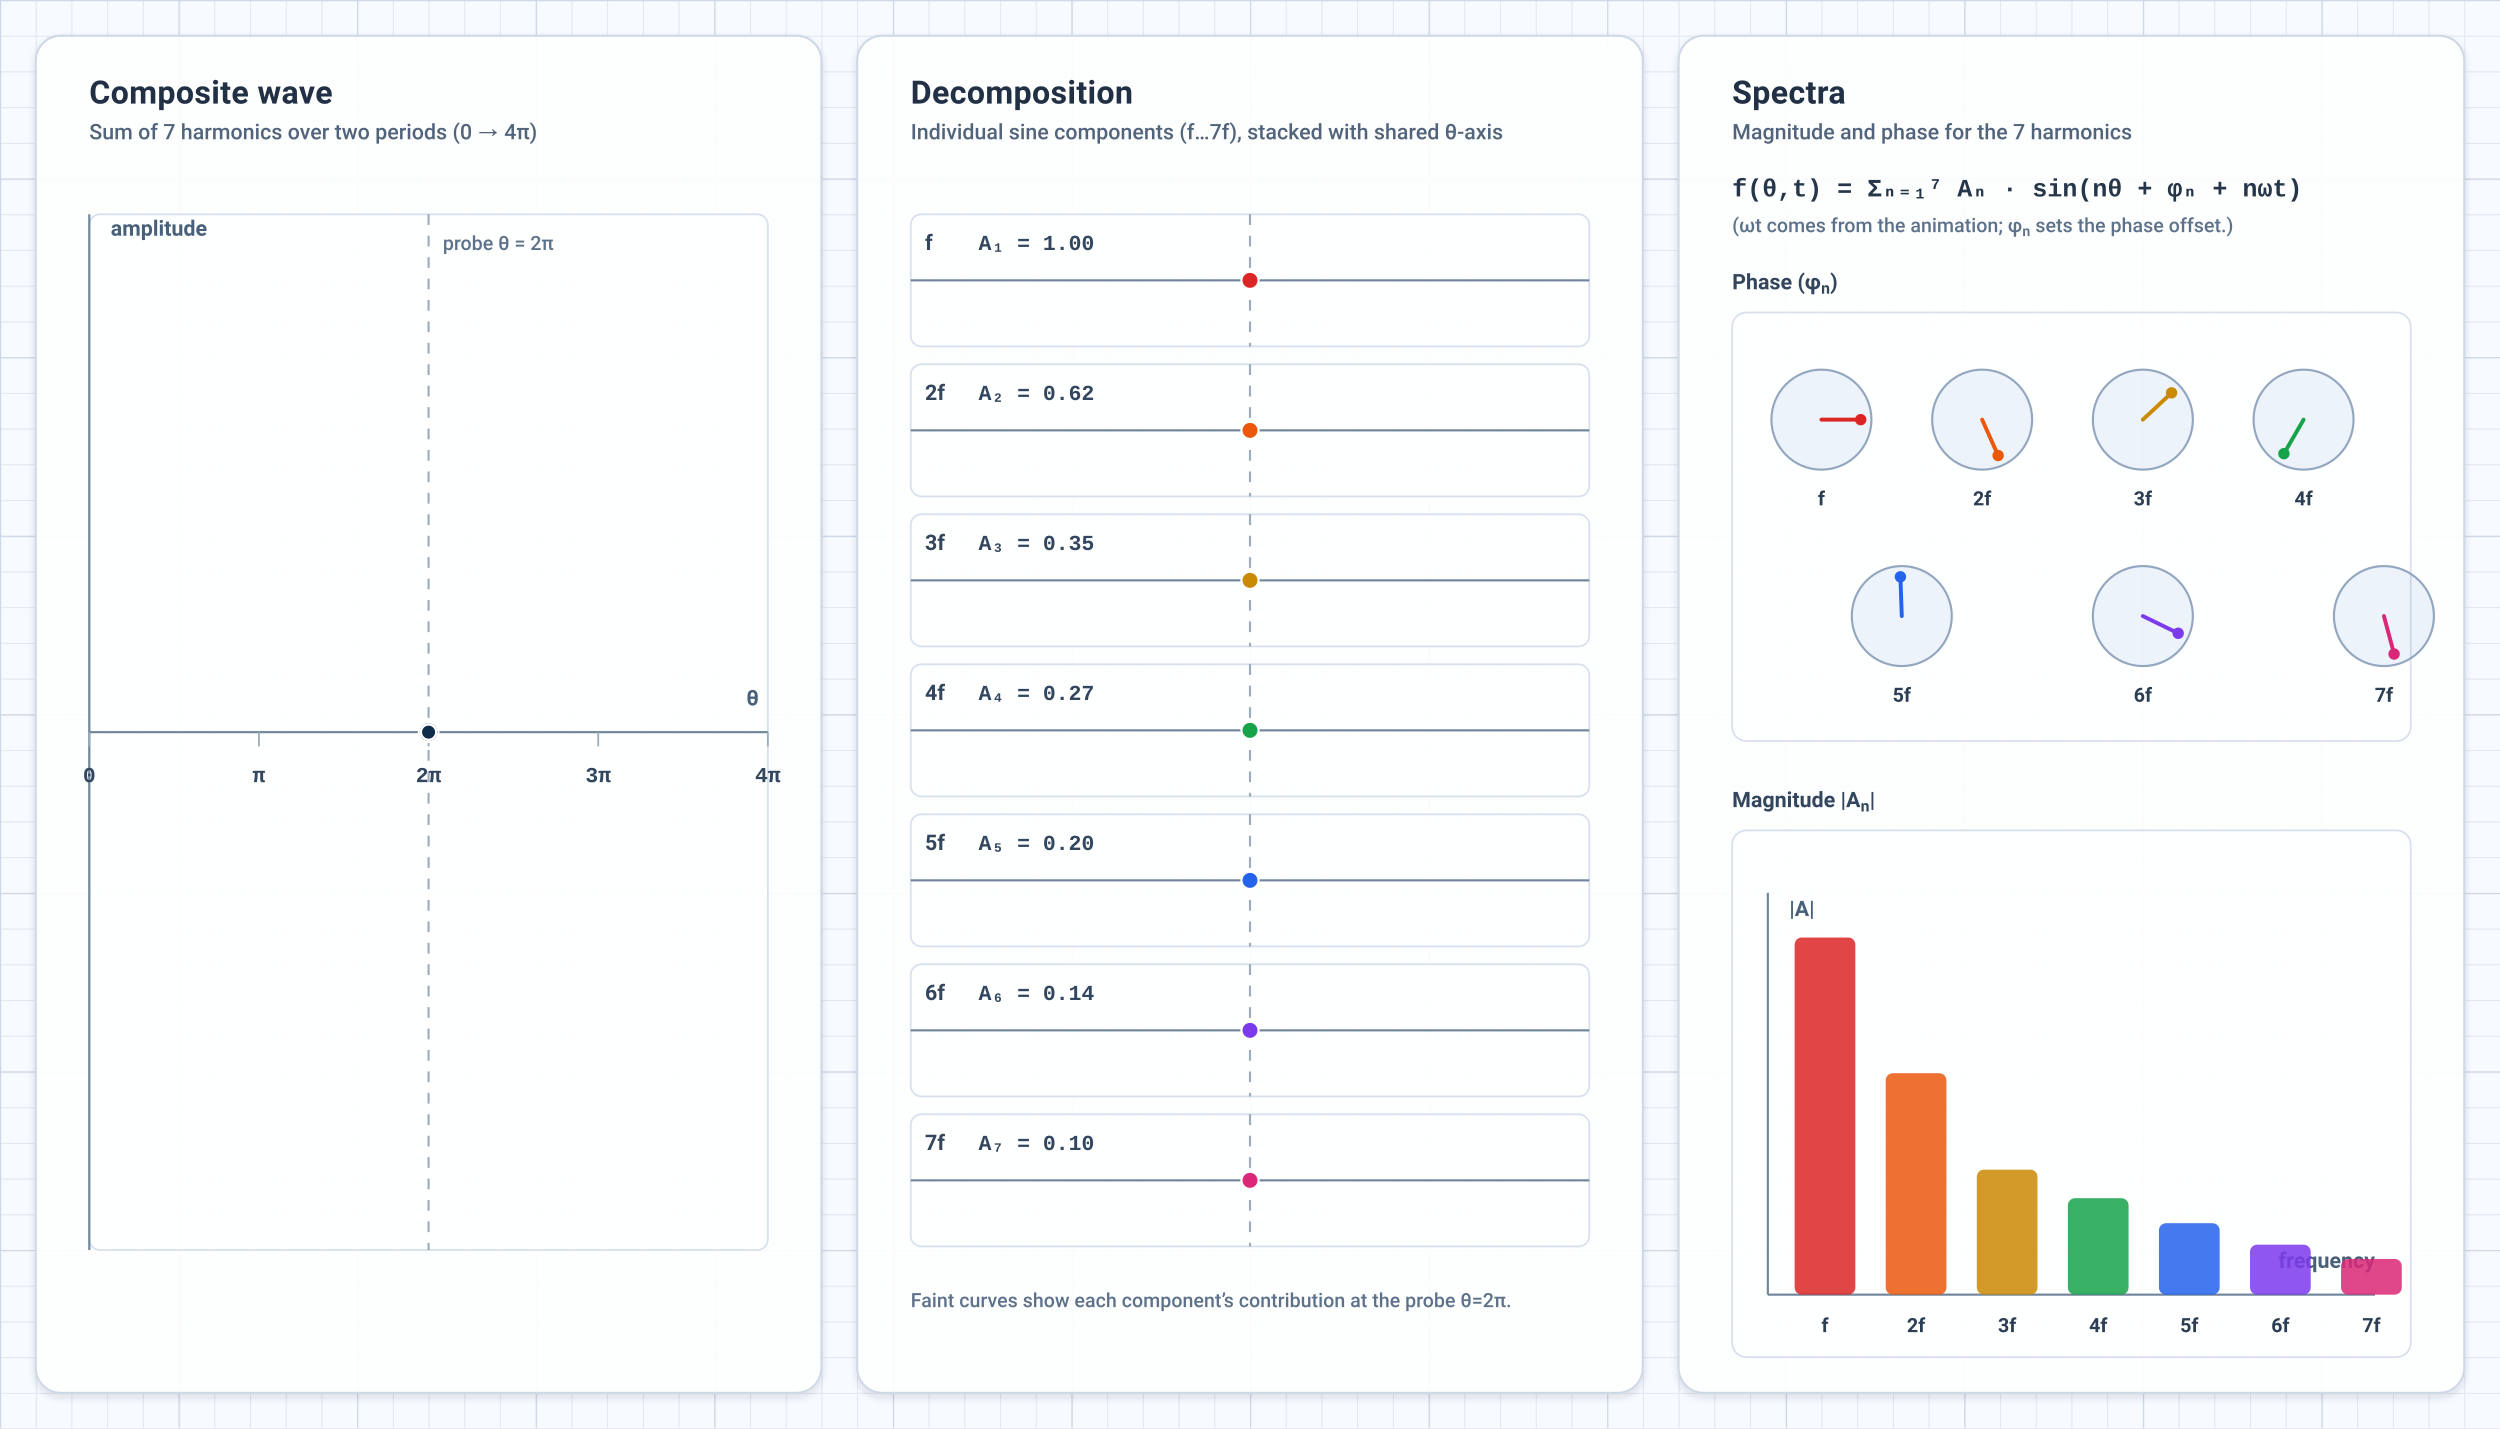
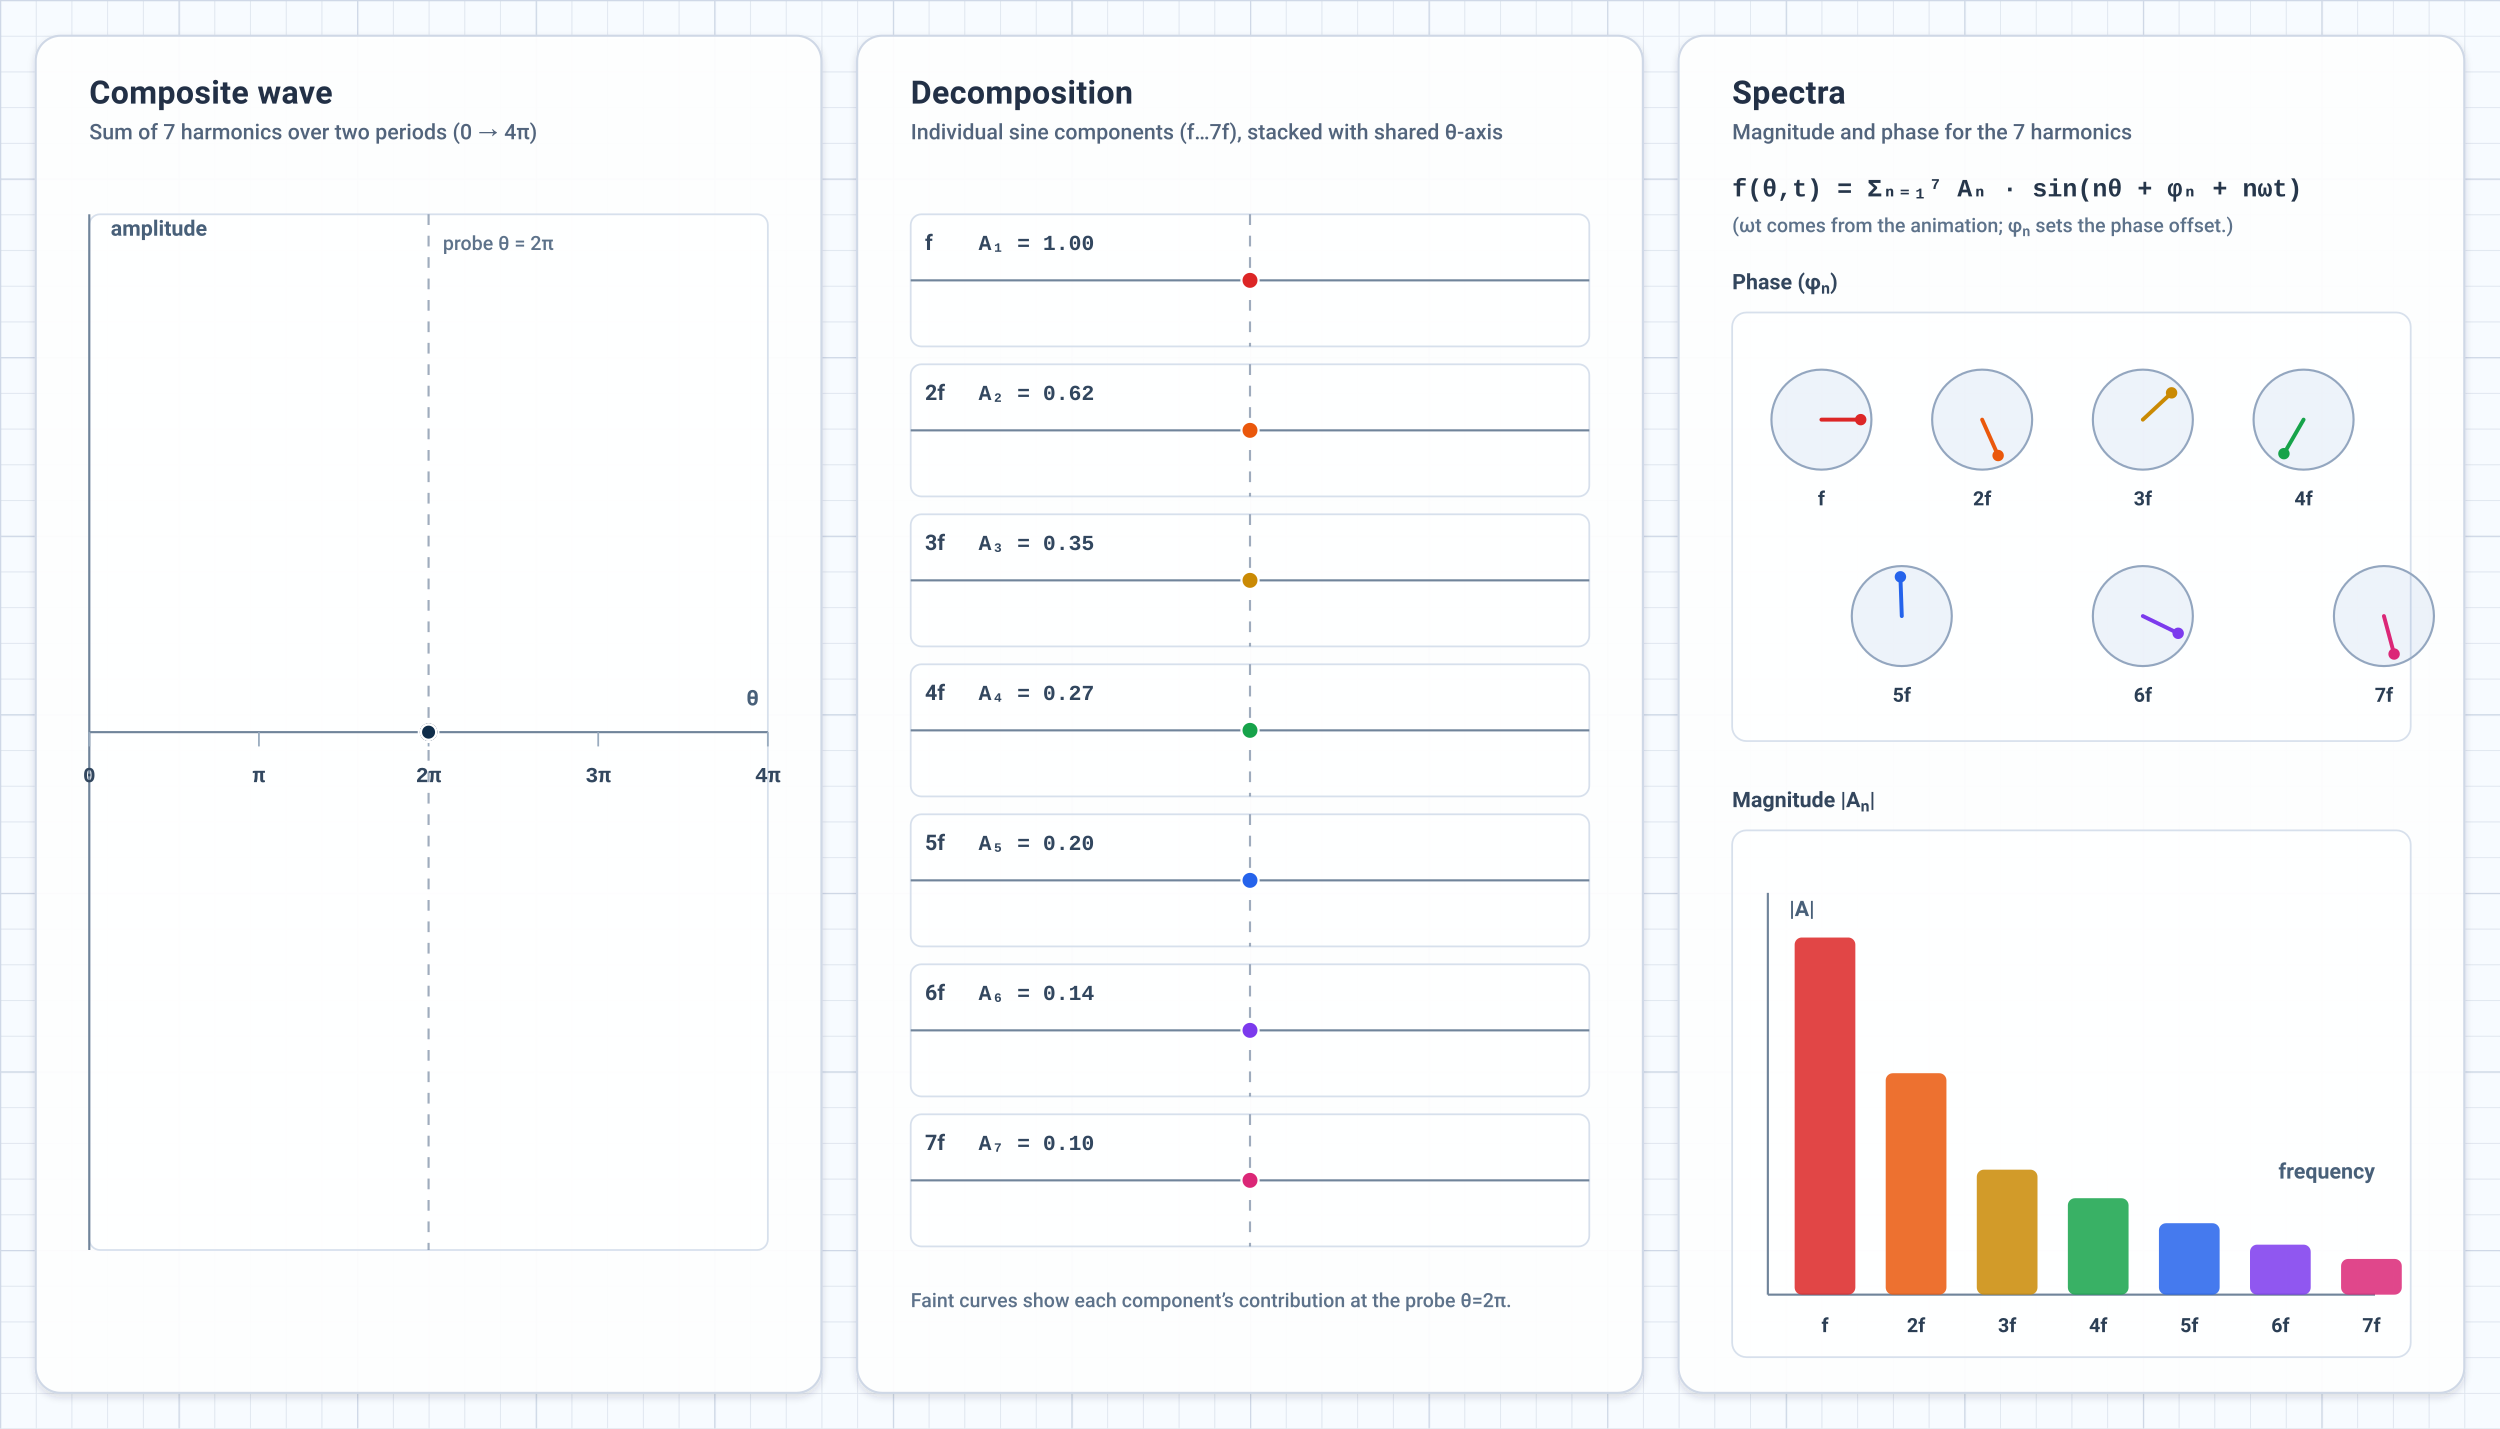
<svg xmlns="http://www.w3.org/2000/svg" width="1400" height="800" viewBox="0 0 1400 800" role="img" aria-label="Fourier decomposition of a complex periodic waveform">
  <defs>
    <pattern id="gridFine" width="20" height="20" patternUnits="userSpaceOnUse">
      <path d="M 20 0 L 0 0 0 20" fill="none" stroke="#dfe6ef" stroke-width="1" />
    </pattern>
    <pattern id="gridCoarse" width="100" height="100" patternUnits="userSpaceOnUse">
      <path d="M 100 0 L 0 0 0 100" fill="none" stroke="#c7d2e2" stroke-width="1.5" />
    </pattern>
    <filter id="softShadow" x="-20%" y="-20%" width="140%" height="140%">
      <feDropShadow dx="0" dy="2" stdDeviation="2" flood-color="#243041" flood-opacity="0.15" />
    </filter>
    <clipPath id="clipLeftPlot">
      <rect x="50" y="120" width="380" height="580" rx="6" />
    </clipPath>
    <clipPath id="clipMid1">
      <rect x="510" y="120" width="380" height="74" rx="6" />
    </clipPath>
    <clipPath id="clipMid2">
      <rect x="510" y="204" width="380" height="74" rx="6" />
    </clipPath>
    <clipPath id="clipMid3">
      <rect x="510" y="288" width="380" height="74" rx="6" />
    </clipPath>
    <clipPath id="clipMid4">
      <rect x="510" y="372" width="380" height="74" rx="6" />
    </clipPath>
    <clipPath id="clipMid5">
      <rect x="510" y="456" width="380" height="74" rx="6" />
    </clipPath>
    <clipPath id="clipMid6">
      <rect x="510" y="540" width="380" height="74" rx="6" />
    </clipPath>
    <clipPath id="clipMid7">
      <rect x="510" y="624" width="380" height="74" rx="6" />
    </clipPath>
    <style>
      @property --t {
        syntax: '&lt;number&gt;';
        inherits: true;
        initial-value: 0;
      }
      svg { --t: 0; animation: tcycle 8s linear infinite; }
      @keyframes tcycle { from { --t: 0; } to { --t: 1; } }

      .bg { fill: #f7fbff; }
      .panel { fill: rgba(255,255,255,0.92); stroke: #cfd8e6; stroke-width: 1.2; filter: url(#softShadow); }
      .title { font: 700 18px/1.1 ui-sans-serif, system-ui, -apple-system, Segoe UI, Roboto, Helvetica, Arial; fill: #223046; letter-spacing: 0.2px; }
      .subtitle { font: 500 12px/1.1 ui-sans-serif, system-ui, -apple-system, Segoe UI, Roboto, Helvetica, Arial; fill: #52647c; }
      .label { font: 600 12px/1 ui-sans-serif, system-ui, -apple-system, Segoe UI, Roboto, Helvetica, Arial; fill: #33465d; }
      .mono { font: 600 12px/1.1 ui-monospace, SFMono-Regular, Menlo, Monaco, Consolas, 'Liberation Mono', 'Courier New', monospace; fill: #32475f; }
      .axis { stroke: #70849a; stroke-width: 1.2; vector-effect: non-scaling-stroke; }
      .tick { stroke: #9aacbf; stroke-width: 1; vector-effect: non-scaling-stroke; }
      .gridFine { fill: url(#gridFine); }
      .gridCoarse { fill: url(#gridCoarse); opacity: 0.7; }

      .waveComplex { fill: none; stroke: #0f2d4a; stroke-width: 3.2; vector-effect: non-scaling-stroke; }
      .waveComp { fill: none; stroke-width: 2.2; vector-effect: non-scaling-stroke; }

      .probe { stroke: #6b7f99; stroke-width: 1.2; stroke-dasharray: 6 6; opacity: 0.65; vector-effect: non-scaling-stroke; }
      .conn { fill: none; stroke-width: 1.2; stroke-dasharray: 4 6; opacity: 0.35; vector-effect: non-scaling-stroke; }

      .dot { fill: #0f2d4a; stroke: #ffffff; stroke-width: 1.2; }
      .dotComp { stroke: #ffffff; stroke-width: 1.2; }
      .dotSum { fill: #0f2d4a; opacity: 0.75; stroke: #ffffff; stroke-width: 1.1; }

      .formula { font: 600 14px/1.25 ui-monospace, SFMono-Regular, Menlo, Monaco, Consolas, 'Liberation Mono', 'Courier New', monospace; fill: #26364a; }
      .legendSmall { font: 500 11px/1.2 ui-sans-serif, system-ui, -apple-system, Segoe UI, Roboto, Helvetica, Arial; fill: #5d728a; }

      .bar { opacity: 0.85; }
      .barLabel { font: 600 11px/1 ui-sans-serif, system-ui, -apple-system, Segoe UI, Roboto, Helvetica, Arial; fill: #2b3e54; }
      .axisLabel { font: 600 12px/1 ui-sans-serif, system-ui, -apple-system, Segoe UI, Roboto, Helvetica, Arial; fill: #486079; }

      .phaseCircle { fill: rgba(39,111,191,0.08); stroke: #93a6bf; stroke-width: 1.2; }
      .phaseHand { stroke-width: 2.2; stroke-linecap: round; }
      
      /* Distinct Harmonic Colors */
      .c1-stroke { stroke: #dc2626; } .c1-fill { fill: #dc2626; }
      .c2-stroke { stroke: #ea580c; } .c2-fill { fill: #ea580c; }
      .c3-stroke { stroke: #ca8a04; } .c3-fill { fill: #ca8a04; }
      .c4-stroke { stroke: #16a34a; } .c4-fill { fill: #16a34a; }
      .c5-stroke { stroke: #2563eb; } .c5-fill { fill: #2563eb; }
      .c6-stroke { stroke: #7c3aed; } .c6-fill { fill: #7c3aed; }
      .c7-stroke { stroke: #db2777; } .c7-fill { fill: #db2777; }
    </style>
  </defs>
  <rect class="bg" x="0" y="0" width="1400" height="800" />
  <rect class="gridFine" x="0" y="0" width="1400" height="800" />
  <rect class="gridCoarse" x="0" y="0" width="1400" height="800" />
  <rect class="panel" x="20" y="20" width="440" height="760" rx="14" />
  <rect class="panel" x="480" y="20" width="440" height="760" rx="14" />
  <rect class="panel" x="940" y="20" width="440" height="760" rx="14" />
  <g id="left" transform="translate(0,0)">
    <text class="title" x="50" y="58">Composite wave</text>
    <text class="subtitle" x="50" y="78">Sum of 7 harmonics over two periods (0 → 4π)</text>
    <rect x="50" y="120" width="380" height="580" rx="6" fill="rgba(255,255,255,0.55)" stroke="#d7e0ec" />
    <g>
      <line class="axis" x1="50" y1="410" x2="430" y2="410" />
      <line class="axis" x1="50" y1="120" x2="50" y2="700" />
      <g class="mono" text-anchor="middle">
        <line class="tick" x1="50" y1="410" x2="50" y2="418" />
        <text x="50" y="438">0</text>
        <line class="tick" x1="145" y1="410" x2="145" y2="418" />
        <text x="145" y="438">π</text>
        <line class="tick" x1="240" y1="410" x2="240" y2="418" />
        <text x="240" y="438">2π</text>
        <line class="tick" x1="335" y1="410" x2="335" y2="418" />
        <text x="335" y="438">3π</text>
        <line class="tick" x1="430" y1="410" x2="430" y2="418" />
        <text x="430" y="438">4π</text>
      </g>
      <text class="axisLabel" x="425" y="395" text-anchor="end">θ</text>
      <text class="axisLabel" x="62" y="132">amplitude</text>
    </g>
    <line id="probeLeft" class="probe" x1="240" y1="120" x2="240" y2="700" />
    <text class="legendSmall" x="248" y="140">probe θ = 2π</text>
    <g clip-path="url(#clipLeftPlot)">
      <path id="waveComplex" class="waveComplex" d="" />
    </g>
    <g>
      <circle id="dotTotal" class="dot" cx="240" cy="410" r="5.5" />
      <circle id="dotSum1" class="dotSum" cx="240" cy="410" r="4.2" />
      <circle id="dotSum2" class="dotSum" cx="240" cy="410" r="4.2" />
      <circle id="dotSum3" class="dotSum" cx="240" cy="410" r="4.2" />
      <circle id="dotSum4" class="dotSum" cx="240" cy="410" r="4.2" />
      <circle id="dotSum5" class="dotSum" cx="240" cy="410" r="4.2" />
      <circle id="dotSum6" class="dotSum" cx="240" cy="410" r="4.2" />
      <circle id="dotSum7" class="dotSum" cx="240" cy="410" r="4.2" />
    </g>
  </g>
  <g id="middle">
    <text class="title" x="510" y="58">Decomposition</text>
    <text class="subtitle" x="510" y="78">Individual sine components (f…7f), stacked with shared θ-axis</text>
    <g id="rows">
      <g id="row1">
        <rect x="510" y="120" width="380" height="74" rx="6" fill="rgba(255,255,255,0.55)" stroke="#d7e0ec" />
        <line class="axis" x1="510" y1="157" x2="890" y2="157" />
        <line class="probe" x1="700" y1="120" x2="700" y2="194" />
        <g clip-path="url(#clipMid1)">
          <path id="waveN1" class="waveComp c1-stroke" d="" />
        </g>
        <circle id="dotComp1" class="dotComp c1-fill" cx="700" cy="157" r="4.8" />
        <text class="label" x="518" y="140">f</text>
        <text class="mono" x="548" y="140">A₁ = 1.00</text>
      </g>
      <g id="row2">
        <rect x="510" y="204" width="380" height="74" rx="6" fill="rgba(255,255,255,0.55)" stroke="#d7e0ec" />
        <line class="axis" x1="510" y1="241" x2="890" y2="241" />
        <line class="probe" x1="700" y1="204" x2="700" y2="278" />
        <g clip-path="url(#clipMid2)">
          <path id="waveN2" class="waveComp c2-stroke" d="" />
        </g>
        <circle id="dotComp2" class="dotComp c2-fill" cx="700" cy="241" r="4.8" />
        <text class="label" x="518" y="224">2f</text>
        <text class="mono" x="548" y="224">A₂ = 0.62</text>
      </g>
      <g id="row3">
        <rect x="510" y="288" width="380" height="74" rx="6" fill="rgba(255,255,255,0.55)" stroke="#d7e0ec" />
        <line class="axis" x1="510" y1="325" x2="890" y2="325" />
        <line class="probe" x1="700" y1="288" x2="700" y2="362" />
        <g clip-path="url(#clipMid3)">
          <path id="waveN3" class="waveComp c3-stroke" d="" />
        </g>
        <circle id="dotComp3" class="dotComp c3-fill" cx="700" cy="325" r="4.8" />
        <text class="label" x="518" y="308">3f</text>
        <text class="mono" x="548" y="308">A₃ = 0.35</text>
      </g>
      <g id="row4">
        <rect x="510" y="372" width="380" height="74" rx="6" fill="rgba(255,255,255,0.55)" stroke="#d7e0ec" />
        <line class="axis" x1="510" y1="409" x2="890" y2="409" />
        <line class="probe" x1="700" y1="372" x2="700" y2="446" />
        <g clip-path="url(#clipMid4)">
          <path id="waveN4" class="waveComp c4-stroke" d="" />
        </g>
        <circle id="dotComp4" class="dotComp c4-fill" cx="700" cy="409" r="4.8" />
        <text class="label" x="518" y="392">4f</text>
        <text class="mono" x="548" y="392">A₄ = 0.27</text>
      </g>
      <g id="row5">
        <rect x="510" y="456" width="380" height="74" rx="6" fill="rgba(255,255,255,0.55)" stroke="#d7e0ec" />
        <line class="axis" x1="510" y1="493" x2="890" y2="493" />
        <line class="probe" x1="700" y1="456" x2="700" y2="530" />
        <g clip-path="url(#clipMid5)">
          <path id="waveN5" class="waveComp c5-stroke" d="" />
        </g>
        <circle id="dotComp5" class="dotComp c5-fill" cx="700" cy="493" r="4.8" />
        <text class="label" x="518" y="476">5f</text>
        <text class="mono" x="548" y="476">A₅ = 0.20</text>
      </g>
      <g id="row6">
        <rect x="510" y="540" width="380" height="74" rx="6" fill="rgba(255,255,255,0.55)" stroke="#d7e0ec" />
        <line class="axis" x1="510" y1="577" x2="890" y2="577" />
        <line class="probe" x1="700" y1="540" x2="700" y2="614" />
        <g clip-path="url(#clipMid6)">
          <path id="waveN6" class="waveComp c6-stroke" d="" />
        </g>
        <circle id="dotComp6" class="dotComp c6-fill" cx="700" cy="577" r="4.8" />
        <text class="label" x="518" y="560">6f</text>
        <text class="mono" x="548" y="560">A₆ = 0.14</text>
      </g>
      <g id="row7">
        <rect x="510" y="624" width="380" height="74" rx="6" fill="rgba(255,255,255,0.55)" stroke="#d7e0ec" />
        <line class="axis" x1="510" y1="661" x2="890" y2="661" />
        <line class="probe" x1="700" y1="624" x2="700" y2="698" />
        <g clip-path="url(#clipMid7)">
          <path id="waveN7" class="waveComp c7-stroke" d="" />
        </g>
        <circle id="dotComp7" class="dotComp c7-fill" cx="700" cy="661" r="4.8" />
        <text class="label" x="518" y="644">7f</text>
        <text class="mono" x="548" y="644">A₇ = 0.10</text>
      </g>
    </g>
    <text class="legendSmall" x="510" y="732">Faint curves show each component’s contribution at the probe θ=2π.</text>
  </g>
  <g id="connectors">
    <path id="conn1" class="conn c1-stroke" d="" />
    <path id="conn2" class="conn c2-stroke" d="" />
    <path id="conn3" class="conn c3-stroke" d="" />
    <path id="conn4" class="conn c4-stroke" d="" />
    <path id="conn5" class="conn c5-stroke" d="" />
    <path id="conn6" class="conn c6-stroke" d="" />
    <path id="conn7" class="conn c7-stroke" d="" />
  </g>
  <g id="right">
    <text class="title" x="970" y="58">Spectra</text>
    <text class="subtitle" x="970" y="78">Magnitude and phase for the 7 harmonics</text>
    <text class="formula" x="970" y="110">f(θ,t) = Σₙ₌₁⁷ Aₙ · sin(nθ + φₙ + nωt)</text>
    <text class="legendSmall" x="970" y="130">(ωt comes from the animation; φₙ sets the phase offset.)</text>
    <text class="label" x="970" y="162">Phase (φₙ)</text>
    <rect x="970" y="175" width="380" height="240" rx="8" fill="rgba(255,255,255,0.55)" stroke="#d7e0ec" />
    <g id="phaseIndicators">
      <g transform="translate(1020,235)">
        <circle class="phaseCircle" r="28" />
        <line class="phaseHand c1-stroke" x1="0" y1="0" x2="22" y2="0" transform="rotate(0)" />
        <circle class="phaseDot c1-fill" r="3.2" cx="22" cy="0" transform="rotate(0)" />
        <text class="barLabel" y="48" text-anchor="middle">f</text>
      </g>
      <g transform="translate(1110,235)">
        <circle class="phaseCircle" r="28" />
        <line class="phaseHand c2-stroke" x1="0" y1="0" x2="22" y2="0" transform="rotate(66)" />
        <circle class="phaseDot c2-fill" r="3.2" cx="22" cy="0" transform="rotate(66)" />
        <text class="barLabel" y="48" text-anchor="middle">2f</text>
      </g>
      <g transform="translate(1200,235)">
        <circle class="phaseCircle" r="28" />
        <line class="phaseHand c3-stroke" x1="0" y1="0" x2="22" y2="0" transform="rotate(-43)" />
        <circle class="phaseDot c3-fill" r="3.2" cx="22" cy="0" transform="rotate(-43)" />
        <text class="barLabel" y="48" text-anchor="middle">3f</text>
      </g>
      <g transform="translate(1290,235)">
        <circle class="phaseCircle" r="28" />
        <line class="phaseHand c4-stroke" x1="0" y1="0" x2="22" y2="0" transform="rotate(120)" />
        <circle class="phaseDot c4-fill" r="3.2" cx="22" cy="0" transform="rotate(120)" />
        <text class="barLabel" y="48" text-anchor="middle">4f</text>
      </g>
      <g transform="translate(1065,345)">
        <circle class="phaseCircle" r="28" />
        <line class="phaseHand c5-stroke" x1="0" y1="0" x2="22" y2="0" transform="rotate(-92)" />
        <circle class="phaseDot c5-fill" r="3.2" cx="22" cy="0" transform="rotate(-92)" />
        <text class="barLabel" y="48" text-anchor="middle">5f</text>
      </g>
      <g transform="translate(1200,345)">
        <circle class="phaseCircle" r="28" />
        <line class="phaseHand c6-stroke" x1="0" y1="0" x2="22" y2="0" transform="rotate(26)" />
        <circle class="phaseDot c6-fill" r="3.2" cx="22" cy="0" transform="rotate(26)" />
        <text class="barLabel" y="48" text-anchor="middle">6f</text>
      </g>
      <g transform="translate(1335,345)">
        <circle class="phaseCircle" r="28" />
        <line class="phaseHand c7-stroke" x1="0" y1="0" x2="22" y2="0" transform="rotate(75)" />
        <circle class="phaseDot c7-fill" r="3.2" cx="22" cy="0" transform="rotate(75)" />
        <text class="barLabel" y="48" text-anchor="middle">7f</text>
      </g>
    </g>
    <text class="label" x="970" y="452">Magnitude |Aₙ|</text>
    <rect x="970" y="465" width="380" height="295" rx="8" fill="rgba(255,255,255,0.55)" stroke="#d7e0ec" />
    <g>
      <line class="axis" x1="990" y1="725" x2="1330" y2="725" />
      <line class="axis" x1="990" y1="500" x2="990" y2="725" />
-       <text class="axisLabel" x="1330" y="710" text-anchor="end">frequency</text>
+       <text class="axisLabel" x="1330" y="660" text-anchor="end">frequency</text>
      <text class="axisLabel" x="1002" y="513">|A|</text>
    </g>
    <g id="bars">
      <rect class="bar c1-fill" x="1005" y="525" width="34" height="200" rx="4" />
      <rect class="bar c2-fill" x="1056" y="601" width="34" height="124" rx="4" />
      <rect class="bar c3-fill" x="1107" y="655" width="34" height="70" rx="4" />
      <rect class="bar c4-fill" x="1158" y="671" width="34" height="54" rx="4" />
      <rect class="bar c5-fill" x="1209" y="685" width="34" height="40" rx="4" />
      <rect class="bar c6-fill" x="1260" y="697" width="34" height="28" rx="4" />
      <rect class="bar c7-fill" x="1311" y="705" width="34" height="20" rx="4" />
      <g class="barLabel" text-anchor="middle">
        <text x="1022" y="746">f</text>
        <text x="1073" y="746">2f</text>
        <text x="1124" y="746">3f</text>
        <text x="1175" y="746">4f</text>
        <text x="1226" y="746">5f</text>
        <text x="1277" y="746">6f</text>
        <text x="1328" y="746">7f</text>
      </g>
    </g>
  </g>
</svg>
